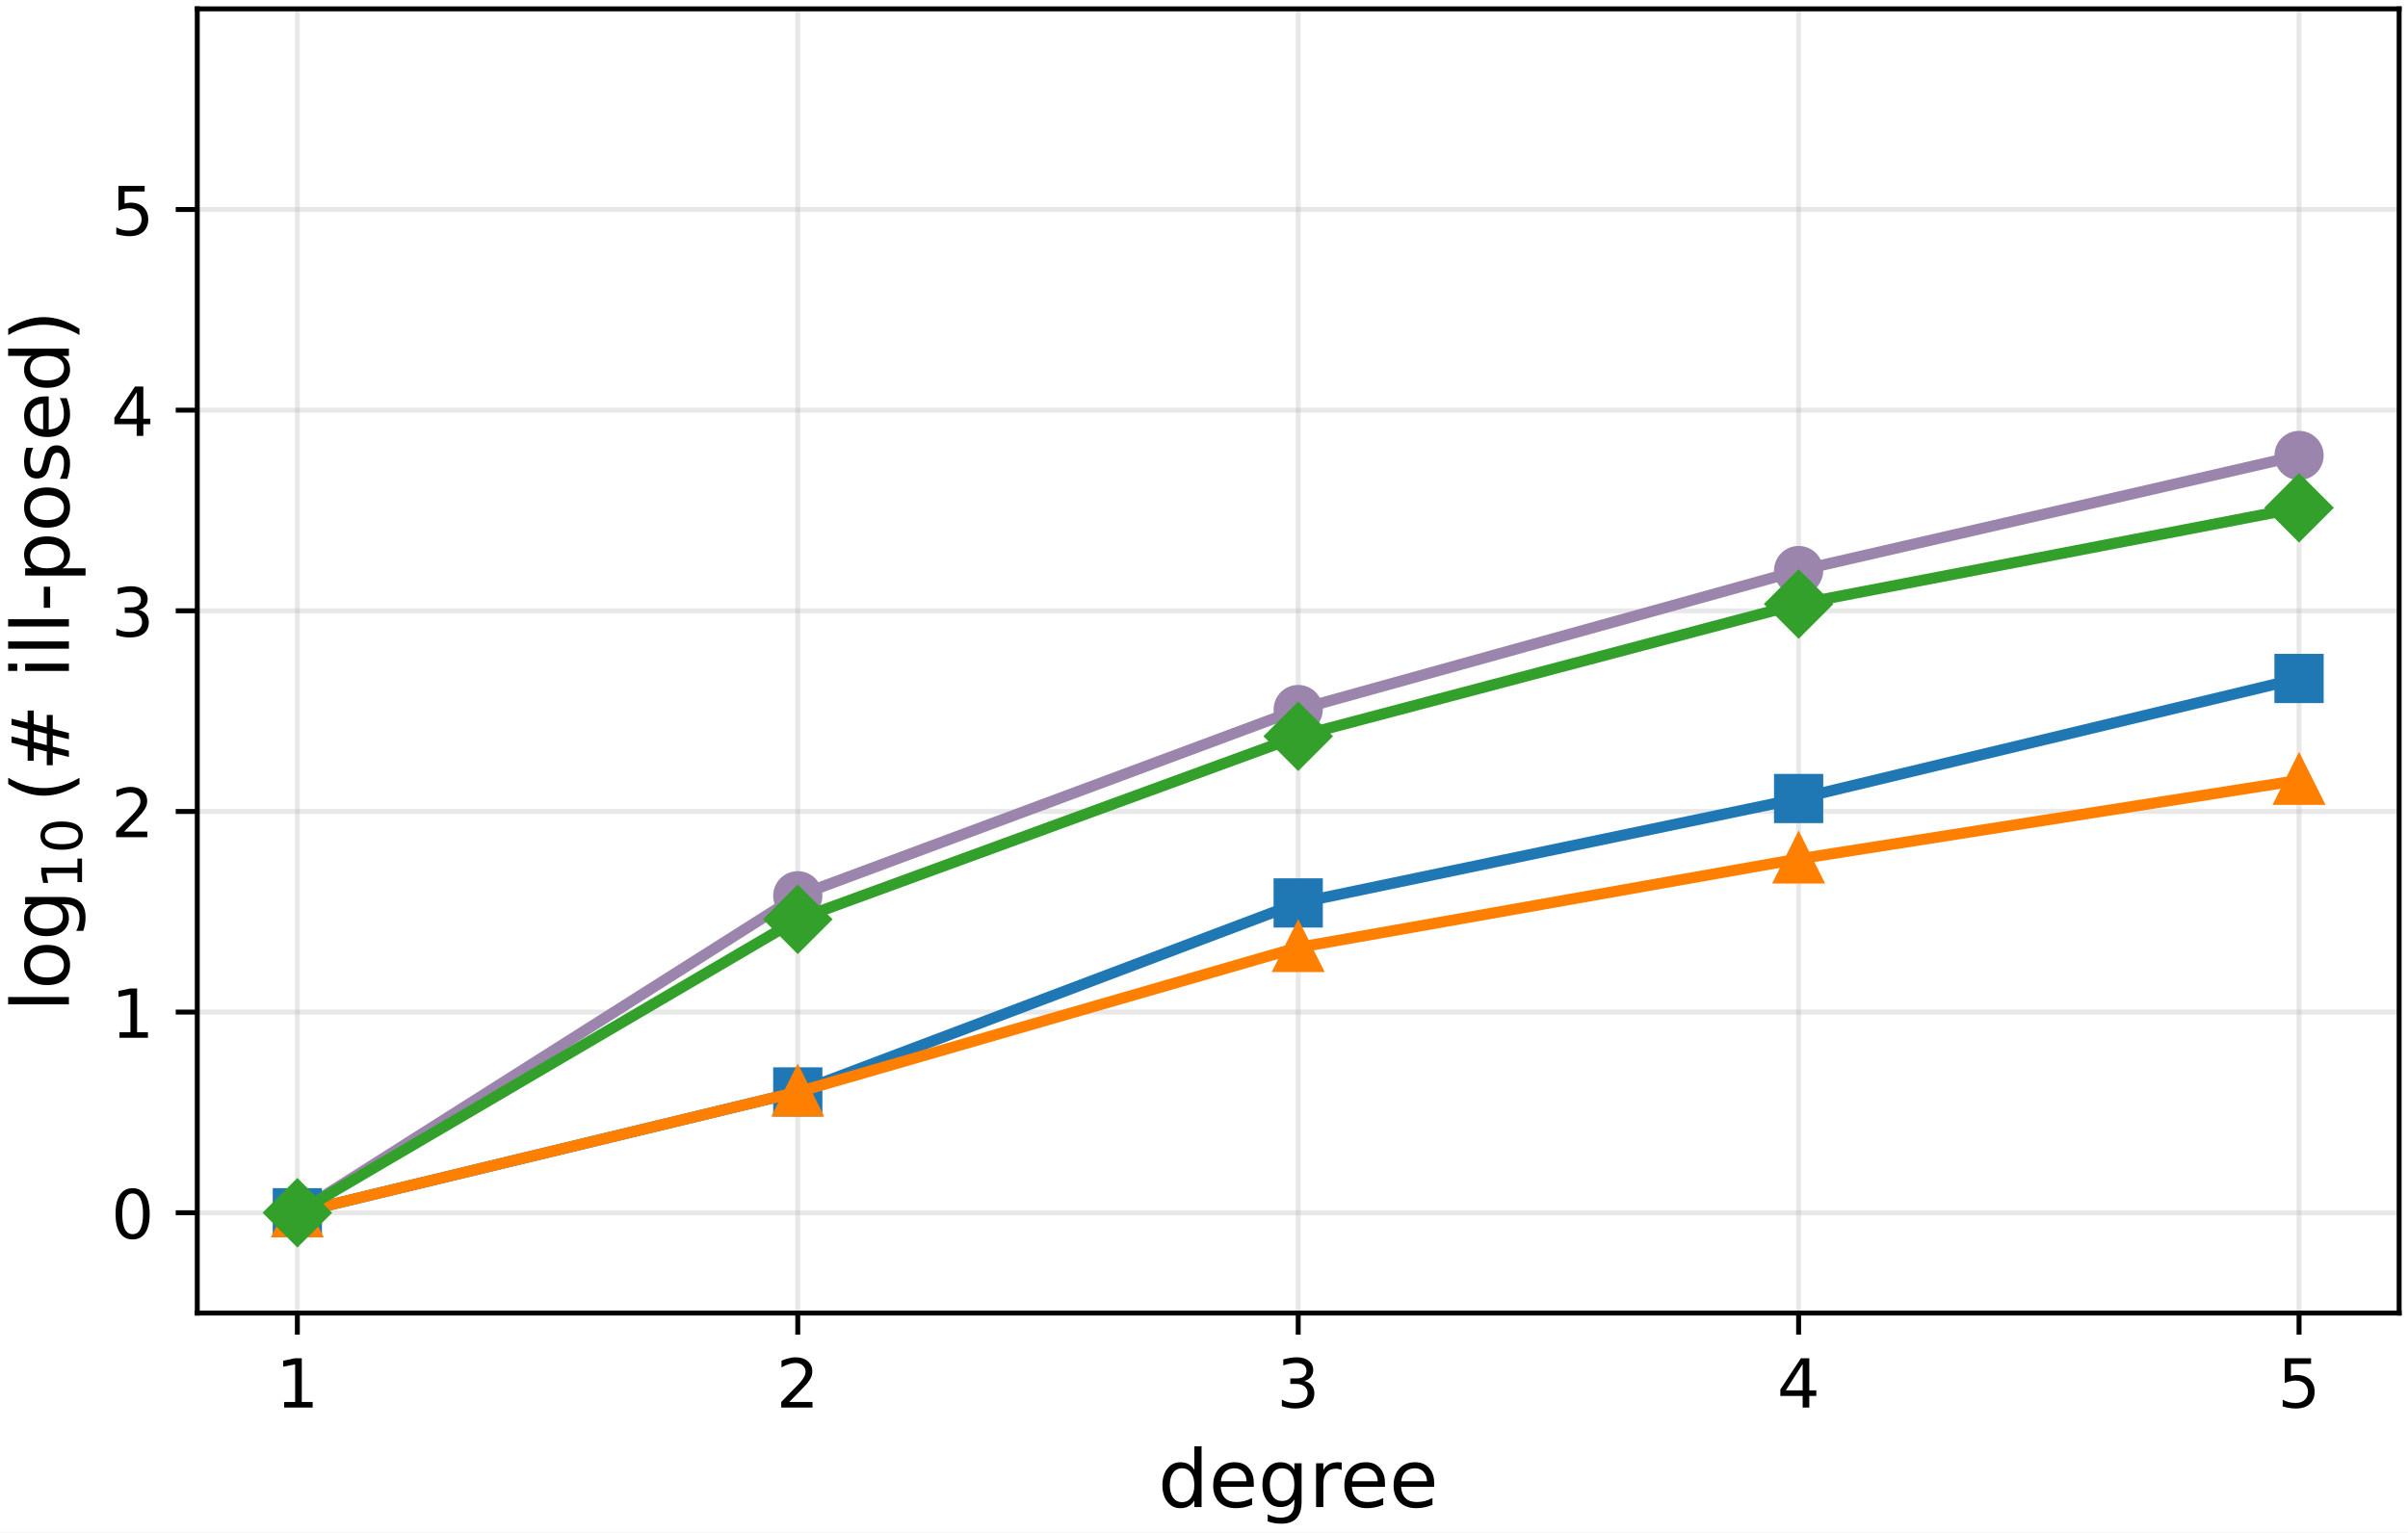
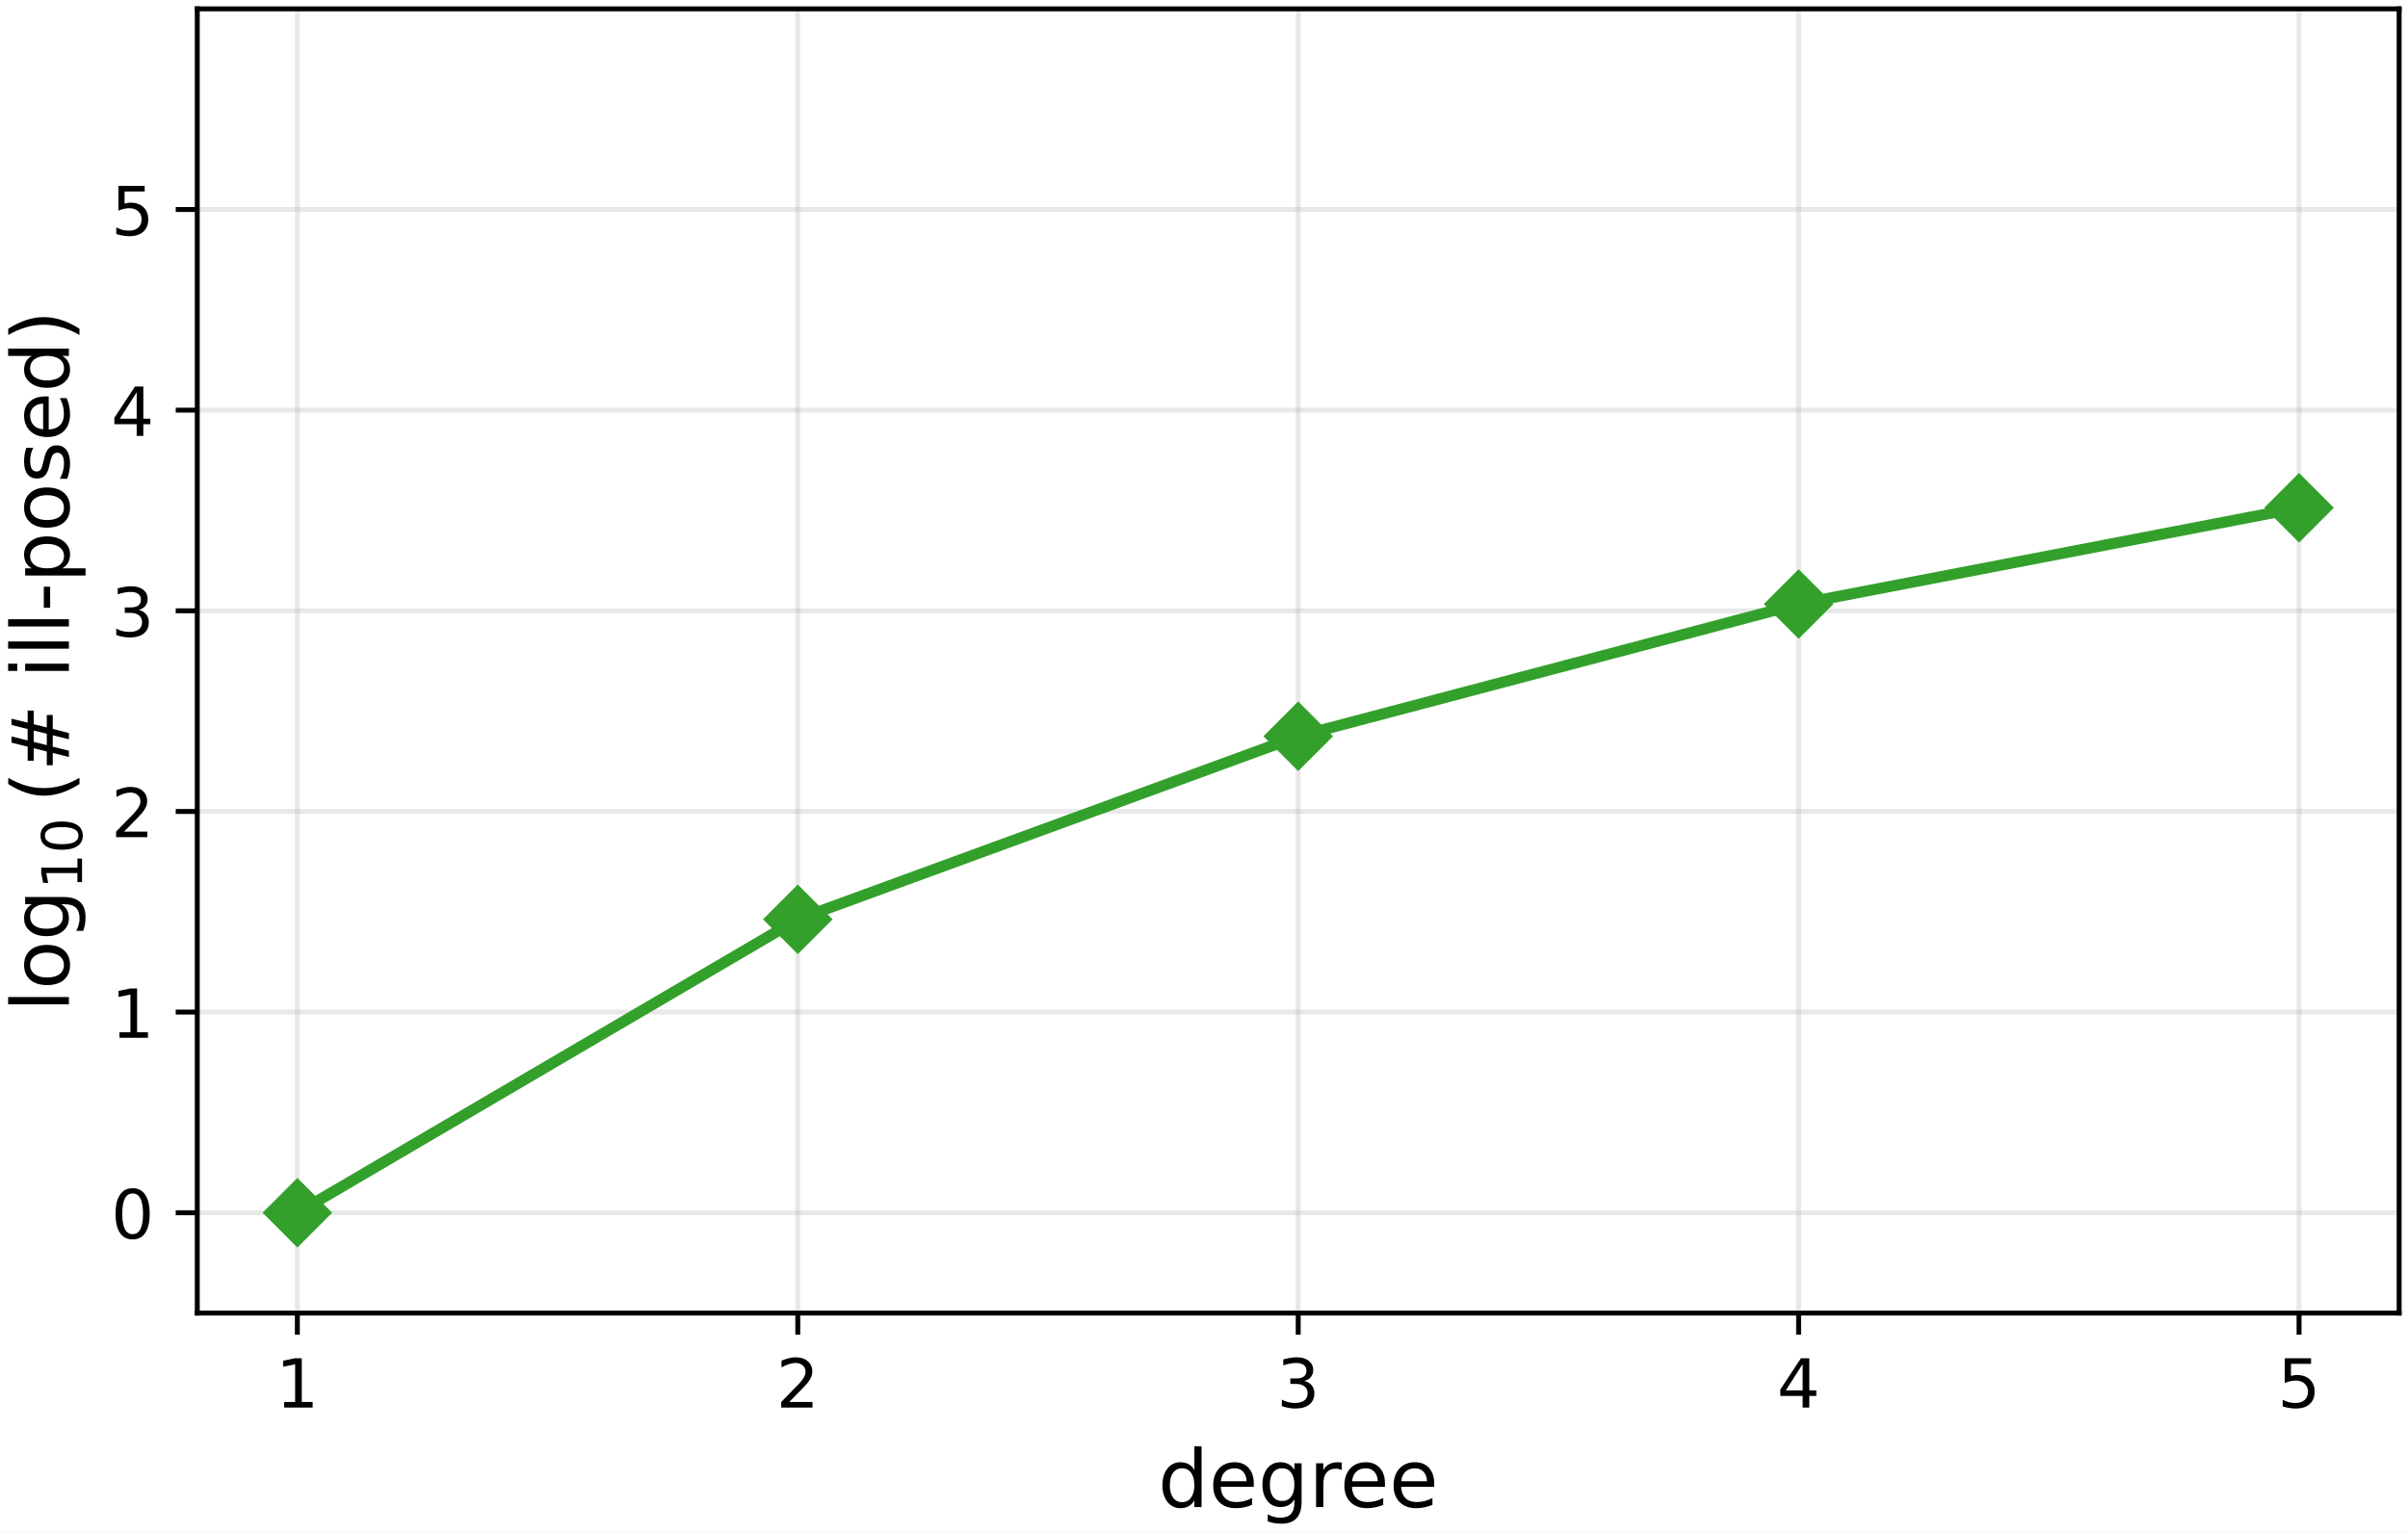
<svg xmlns="http://www.w3.org/2000/svg" xmlns:xlink="http://www.w3.org/1999/xlink" width="391.214pt" height="249.052pt" viewBox="0 0 391.214 249.052" version="1.1">
  <defs>
    <style type="text/css">*{stroke-linejoin: round; stroke-linecap: butt}</style>
  </defs>
  <g id="figure_1">
    <g id="patch_1">
      <path d="M 0 249.052  L 391.214 249.052  L 391.214 0  L 0 0  z " style="fill: #ffffff" />
    </g>
    <g id="axes_1">
      <g id="patch_2">
        <path d="M 32.049 213.384  L 389.774 213.384  L 389.774 1.44  L 32.049 1.44  z " style="fill: #ffffff" />
      </g>
      <g id="matplotlib.axis_1">
        <g id="xtick_1">
          <g id="line2d_1">
-             <path d="M 48.309 213.384  L 48.309 1.44  " clip-path="url(#pb744c569c2)" style="fill: none; stroke: #b0b0b0; stroke-opacity: 0.3; stroke-width: 0.8; stroke-linecap: square" />
+             <path d="M 48.309 213.384  L 48.309 1.44  " clip-path="url(#p0312b8fde0)" style="fill: none; stroke: #b0b0b0; stroke-opacity: 0.3; stroke-width: 0.8; stroke-linecap: square" />
          </g>
          <g id="line2d_2">
            <defs>
-               <path id="m1d709e69e8" d="M 0 0  L 0 3.5  " style="stroke: #000000; stroke-width: 0.8" />
+               <path id="m1ca4eeed25" d="M 0 0  L 0 3.5  " style="stroke: #000000; stroke-width: 0.8" />
            </defs>
            <g>
-               <use xlink:href="#m1d709e69e8" x="48.309" y="213.384" style="stroke: #000000; stroke-width: 0.8" />
+               <use xlink:href="#m1ca4eeed25" x="48.309" y="213.384" style="stroke: #000000; stroke-width: 0.8" />
            </g>
          </g>
          <g id="text_1">
            <text style="font-size: 11px; font-family: 'DejaVu Sans', 'Bitstream Vera Sans', 'Computer Modern Sans Serif', 'Lucida Grande', 'Verdana', 'Geneva', 'Lucid', 'Arial', 'Helvetica', 'Avant Garde', sans-serif; text-anchor: middle" x="48.309" y="228.743" transform="rotate(-0 48.30897 228.7427)">1</text>
          </g>
        </g>
        <g id="xtick_2">
          <g id="line2d_3">
-             <path d="M 129.61 213.384  L 129.61 1.44  " clip-path="url(#pb744c569c2)" style="fill: none; stroke: #b0b0b0; stroke-opacity: 0.3; stroke-width: 0.8; stroke-linecap: square" />
+             <path d="M 129.61 213.384  L 129.61 1.44  " clip-path="url(#p0312b8fde0)" style="fill: none; stroke: #b0b0b0; stroke-opacity: 0.3; stroke-width: 0.8; stroke-linecap: square" />
          </g>
          <g id="line2d_4">
            <g>
-               <use xlink:href="#m1d709e69e8" x="129.61" y="213.384" style="stroke: #000000; stroke-width: 0.8" />
+               <use xlink:href="#m1ca4eeed25" x="129.61" y="213.384" style="stroke: #000000; stroke-width: 0.8" />
            </g>
          </g>
          <g id="text_2">
            <text style="font-size: 11px; font-family: 'DejaVu Sans', 'Bitstream Vera Sans', 'Computer Modern Sans Serif', 'Lucida Grande', 'Verdana', 'Geneva', 'Lucid', 'Arial', 'Helvetica', 'Avant Garde', sans-serif; text-anchor: middle" x="129.61" y="228.743" transform="rotate(-0 129.61 228.7427)">2</text>
          </g>
        </g>
        <g id="xtick_3">
          <g id="line2d_5">
-             <path d="M 210.911 213.384  L 210.911 1.44  " clip-path="url(#pb744c569c2)" style="fill: none; stroke: #b0b0b0; stroke-opacity: 0.3; stroke-width: 0.8; stroke-linecap: square" />
+             <path d="M 210.911 213.384  L 210.911 1.44  " clip-path="url(#p0312b8fde0)" style="fill: none; stroke: #b0b0b0; stroke-opacity: 0.3; stroke-width: 0.8; stroke-linecap: square" />
          </g>
          <g id="line2d_6">
            <g>
-               <use xlink:href="#m1d709e69e8" x="210.911" y="213.384" style="stroke: #000000; stroke-width: 0.8" />
+               <use xlink:href="#m1ca4eeed25" x="210.911" y="213.384" style="stroke: #000000; stroke-width: 0.8" />
            </g>
          </g>
          <g id="text_3">
            <text style="font-size: 11px; font-family: 'DejaVu Sans', 'Bitstream Vera Sans', 'Computer Modern Sans Serif', 'Lucida Grande', 'Verdana', 'Geneva', 'Lucid', 'Arial', 'Helvetica', 'Avant Garde', sans-serif; text-anchor: middle" x="210.911" y="228.743" transform="rotate(-0 210.9111 228.7427)">3</text>
          </g>
        </g>
        <g id="xtick_4">
          <g id="line2d_7">
-             <path d="M 292.212 213.384  L 292.212 1.44  " clip-path="url(#pb744c569c2)" style="fill: none; stroke: #b0b0b0; stroke-opacity: 0.3; stroke-width: 0.8; stroke-linecap: square" />
+             <path d="M 292.212 213.384  L 292.212 1.44  " clip-path="url(#p0312b8fde0)" style="fill: none; stroke: #b0b0b0; stroke-opacity: 0.3; stroke-width: 0.8; stroke-linecap: square" />
          </g>
          <g id="line2d_8">
            <g>
-               <use xlink:href="#m1d709e69e8" x="292.212" y="213.384" style="stroke: #000000; stroke-width: 0.8" />
+               <use xlink:href="#m1ca4eeed25" x="292.212" y="213.384" style="stroke: #000000; stroke-width: 0.8" />
            </g>
          </g>
          <g id="text_4">
            <text style="font-size: 11px; font-family: 'DejaVu Sans', 'Bitstream Vera Sans', 'Computer Modern Sans Serif', 'Lucida Grande', 'Verdana', 'Geneva', 'Lucid', 'Arial', 'Helvetica', 'Avant Garde', sans-serif; text-anchor: middle" x="292.212" y="228.743" transform="rotate(-0 292.2122 228.7427)">4</text>
          </g>
        </g>
        <g id="xtick_5">
          <g id="line2d_9">
-             <path d="M 373.513 213.384  L 373.513 1.44  " clip-path="url(#pb744c569c2)" style="fill: none; stroke: #b0b0b0; stroke-opacity: 0.3; stroke-width: 0.8; stroke-linecap: square" />
+             <path d="M 373.513 213.384  L 373.513 1.44  " clip-path="url(#p0312b8fde0)" style="fill: none; stroke: #b0b0b0; stroke-opacity: 0.3; stroke-width: 0.8; stroke-linecap: square" />
          </g>
          <g id="line2d_10">
            <g>
-               <use xlink:href="#m1d709e69e8" x="373.513" y="213.384" style="stroke: #000000; stroke-width: 0.8" />
+               <use xlink:href="#m1ca4eeed25" x="373.513" y="213.384" style="stroke: #000000; stroke-width: 0.8" />
            </g>
          </g>
          <g id="text_5">
            <text style="font-size: 11px; font-family: 'DejaVu Sans', 'Bitstream Vera Sans', 'Computer Modern Sans Serif', 'Lucida Grande', 'Verdana', 'Geneva', 'Lucid', 'Arial', 'Helvetica', 'Avant Garde', sans-serif; text-anchor: middle" x="373.513" y="228.743" transform="rotate(-0 373.5133 228.7427)">5</text>
          </g>
        </g>
        <g id="text_6">
          <text style="font-size: 13px; font-family: 'DejaVu Sans', 'Bitstream Vera Sans', 'Computer Modern Sans Serif', 'Lucida Grande', 'Verdana', 'Geneva', 'Lucid', 'Arial', 'Helvetica', 'Avant Garde', sans-serif; text-anchor: middle" x="210.911" y="244.908" transform="rotate(-0 210.9111 244.9083)">degree</text>
        </g>
      </g>
      <g id="matplotlib.axis_2">
        <g id="ytick_1">
          <g id="line2d_11">
-             <path d="M 32.049 197.081  L 389.774 197.081  " clip-path="url(#pb744c569c2)" style="fill: none; stroke: #b0b0b0; stroke-opacity: 0.3; stroke-width: 0.8; stroke-linecap: square" />
+             <path d="M 32.049 197.081  L 389.774 197.081  " clip-path="url(#p0312b8fde0)" style="fill: none; stroke: #b0b0b0; stroke-opacity: 0.3; stroke-width: 0.8; stroke-linecap: square" />
          </g>
          <g id="line2d_12">
            <defs>
-               <path id="mb580fb9c60" d="M 0 0  L -3.5 0  " style="stroke: #000000; stroke-width: 0.8" />
+               <path id="mf575df9740" d="M 0 0  L -3.5 0  " style="stroke: #000000; stroke-width: 0.8" />
            </defs>
            <g>
-               <use xlink:href="#mb580fb9c60" x="32.049" y="197.081" style="stroke: #000000; stroke-width: 0.8" />
+               <use xlink:href="#mf575df9740" x="32.049" y="197.081" style="stroke: #000000; stroke-width: 0.8" />
            </g>
          </g>
          <g id="text_7">
            <text style="font-size: 11px; font-family: 'DejaVu Sans', 'Bitstream Vera Sans', 'Computer Modern Sans Serif', 'Lucida Grande', 'Verdana', 'Geneva', 'Lucid', 'Arial', 'Helvetica', 'Avant Garde', sans-serif; text-anchor: end" x="25.049" y="201.26" transform="rotate(-0 25.04875 201.2601)">0</text>
          </g>
        </g>
        <g id="ytick_2">
          <g id="line2d_13">
-             <path d="M 32.049 164.474  L 389.774 164.474  " clip-path="url(#pb744c569c2)" style="fill: none; stroke: #b0b0b0; stroke-opacity: 0.3; stroke-width: 0.8; stroke-linecap: square" />
+             <path d="M 32.049 164.474  L 389.774 164.474  " clip-path="url(#p0312b8fde0)" style="fill: none; stroke: #b0b0b0; stroke-opacity: 0.3; stroke-width: 0.8; stroke-linecap: square" />
          </g>
          <g id="line2d_14">
            <g>
-               <use xlink:href="#mb580fb9c60" x="32.049" y="164.474" style="stroke: #000000; stroke-width: 0.8" />
+               <use xlink:href="#mf575df9740" x="32.049" y="164.474" style="stroke: #000000; stroke-width: 0.8" />
            </g>
          </g>
          <g id="text_8">
            <text style="font-size: 11px; font-family: 'DejaVu Sans', 'Bitstream Vera Sans', 'Computer Modern Sans Serif', 'Lucida Grande', 'Verdana', 'Geneva', 'Lucid', 'Arial', 'Helvetica', 'Avant Garde', sans-serif; text-anchor: end" x="25.049" y="168.653" transform="rotate(-0 25.04875 168.6533)">1</text>
          </g>
        </g>
        <g id="ytick_3">
          <g id="line2d_15">
-             <path d="M 32.049 131.867  L 389.774 131.867  " clip-path="url(#pb744c569c2)" style="fill: none; stroke: #b0b0b0; stroke-opacity: 0.3; stroke-width: 0.8; stroke-linecap: square" />
+             <path d="M 32.049 131.867  L 389.774 131.867  " clip-path="url(#p0312b8fde0)" style="fill: none; stroke: #b0b0b0; stroke-opacity: 0.3; stroke-width: 0.8; stroke-linecap: square" />
          </g>
          <g id="line2d_16">
            <g>
-               <use xlink:href="#mb580fb9c60" x="32.049" y="131.867" style="stroke: #000000; stroke-width: 0.8" />
+               <use xlink:href="#mf575df9740" x="32.049" y="131.867" style="stroke: #000000; stroke-width: 0.8" />
            </g>
          </g>
          <g id="text_9">
            <text style="font-size: 11px; font-family: 'DejaVu Sans', 'Bitstream Vera Sans', 'Computer Modern Sans Serif', 'Lucida Grande', 'Verdana', 'Geneva', 'Lucid', 'Arial', 'Helvetica', 'Avant Garde', sans-serif; text-anchor: end" x="25.049" y="136.046" transform="rotate(-0 25.04875 136.0465)">2</text>
          </g>
        </g>
        <g id="ytick_4">
          <g id="line2d_17">
-             <path d="M 32.049 99.26  L 389.774 99.26  " clip-path="url(#pb744c569c2)" style="fill: none; stroke: #b0b0b0; stroke-opacity: 0.3; stroke-width: 0.8; stroke-linecap: square" />
+             <path d="M 32.049 99.26  L 389.774 99.26  " clip-path="url(#p0312b8fde0)" style="fill: none; stroke: #b0b0b0; stroke-opacity: 0.3; stroke-width: 0.8; stroke-linecap: square" />
          </g>
          <g id="line2d_18">
            <g>
-               <use xlink:href="#mb580fb9c60" x="32.049" y="99.26" style="stroke: #000000; stroke-width: 0.8" />
+               <use xlink:href="#mf575df9740" x="32.049" y="99.26" style="stroke: #000000; stroke-width: 0.8" />
            </g>
          </g>
          <g id="text_10">
            <text style="font-size: 11px; font-family: 'DejaVu Sans', 'Bitstream Vera Sans', 'Computer Modern Sans Serif', 'Lucida Grande', 'Verdana', 'Geneva', 'Lucid', 'Arial', 'Helvetica', 'Avant Garde', sans-serif; text-anchor: end" x="25.049" y="103.44" transform="rotate(-0 25.04875 103.4396)">3</text>
          </g>
        </g>
        <g id="ytick_5">
          <g id="line2d_19">
-             <path d="M 32.049 66.654  L 389.774 66.654  " clip-path="url(#pb744c569c2)" style="fill: none; stroke: #b0b0b0; stroke-opacity: 0.3; stroke-width: 0.8; stroke-linecap: square" />
+             <path d="M 32.049 66.654  L 389.774 66.654  " clip-path="url(#p0312b8fde0)" style="fill: none; stroke: #b0b0b0; stroke-opacity: 0.3; stroke-width: 0.8; stroke-linecap: square" />
          </g>
          <g id="line2d_20">
            <g>
-               <use xlink:href="#mb580fb9c60" x="32.049" y="66.654" style="stroke: #000000; stroke-width: 0.8" />
+               <use xlink:href="#mf575df9740" x="32.049" y="66.654" style="stroke: #000000; stroke-width: 0.8" />
            </g>
          </g>
          <g id="text_11">
            <text style="font-size: 11px; font-family: 'DejaVu Sans', 'Bitstream Vera Sans', 'Computer Modern Sans Serif', 'Lucida Grande', 'Verdana', 'Geneva', 'Lucid', 'Arial', 'Helvetica', 'Avant Garde', sans-serif; text-anchor: end" x="25.049" y="70.833" transform="rotate(-0 25.04875 70.8328)">4</text>
          </g>
        </g>
        <g id="ytick_6">
          <g id="line2d_21">
-             <path d="M 32.049 34.047  L 389.774 34.047  " clip-path="url(#pb744c569c2)" style="fill: none; stroke: #b0b0b0; stroke-opacity: 0.3; stroke-width: 0.8; stroke-linecap: square" />
+             <path d="M 32.049 34.047  L 389.774 34.047  " clip-path="url(#p0312b8fde0)" style="fill: none; stroke: #b0b0b0; stroke-opacity: 0.3; stroke-width: 0.8; stroke-linecap: square" />
          </g>
          <g id="line2d_22">
            <g>
-               <use xlink:href="#mb580fb9c60" x="32.049" y="34.047" style="stroke: #000000; stroke-width: 0.8" />
+               <use xlink:href="#mf575df9740" x="32.049" y="34.047" style="stroke: #000000; stroke-width: 0.8" />
            </g>
          </g>
          <g id="text_12">
            <text style="font-size: 11px; font-family: 'DejaVu Sans', 'Bitstream Vera Sans', 'Computer Modern Sans Serif', 'Lucida Grande', 'Verdana', 'Geneva', 'Lucid', 'Arial', 'Helvetica', 'Avant Garde', sans-serif; text-anchor: end" x="25.049" y="38.226" transform="rotate(-0 25.04875 38.22597)">5</text>
          </g>
        </g>
        <g id="text_13">
          <g transform="translate(11.32 164.4172) rotate(-90)">
            <text>
              <tspan x="0" y="-0.125" style="font-size: 13px; font-family: 'DejaVu Sans'">l</tspan>
              <tspan x="3.612" y="-0.125" style="font-size: 13px; font-family: 'DejaVu Sans'">o</tspan>
              <tspan x="11.565" y="-0.125" style="font-size: 13px; font-family: 'DejaVu Sans'">g</tspan>
              <tspan x="33.987" y="-0.125" style="font-size: 13px; font-family: 'DejaVu Sans'">(</tspan>
              <tspan x="39.059" y="-0.125" style="font-size: 13px; font-family: 'DejaVu Sans'">#</tspan>
              <tspan x="54.173" y="-0.125" style="font-size: 13px; font-family: 'DejaVu Sans'">i</tspan>
              <tspan x="57.785" y="-0.125" style="font-size: 13px; font-family: 'DejaVu Sans'">l</tspan>
              <tspan x="61.396" y="-0.125" style="font-size: 13px; font-family: 'DejaVu Sans'">l</tspan>
              <tspan x="65.008" y="-0.125" style="font-size: 13px; font-family: 'DejaVu Sans'">-</tspan>
              <tspan x="69.699" y="-0.125" style="font-size: 13px; font-family: 'DejaVu Sans'">p</tspan>
              <tspan x="77.951" y="-0.125" style="font-size: 13px; font-family: 'DejaVu Sans'">o</tspan>
              <tspan x="85.905" y="-0.125" style="font-size: 13px; font-family: 'DejaVu Sans'">s</tspan>
              <tspan x="92.678" y="-0.125" style="font-size: 13px; font-family: 'DejaVu Sans'">e</tspan>
              <tspan x="100.676" y="-0.125" style="font-size: 13px; font-family: 'DejaVu Sans'">d</tspan>
              <tspan x="108.928" y="-0.125" style="font-size: 13px; font-family: 'DejaVu Sans'">)</tspan>
              <tspan x="19.942" y="2.008" style="font-size: 9.1px; font-family: 'DejaVu Sans'">1</tspan>
              <tspan x="25.731" y="2.008" style="font-size: 9.1px; font-family: 'DejaVu Sans'">0</tspan>
            </text>
          </g>
        </g>
      </g>
      <g id="line2d_23">
-         <path d="M 48.309 197.081  L 129.61 145.569  L 210.911 115.308  L 292.212 92.72  L 373.513 74.018  " clip-path="url(#pb744c569c2)" style="fill: none; stroke: #9b85ad; stroke-width: 1.8; stroke-linecap: square" />
+         <path d="M 48.309 197.081  L 129.61 149.397  L 210.911 119.648  L 292.212 98.158  L 373.513 82.517  " clip-path="url(#p0312b8fde0)" style="fill: none; stroke: #33a02c; stroke-width: 1.8; stroke-linecap: square" />
        <defs>
-           <path id="mfbb5e522db" d="M 0 3.5  C 0.928 3.5 1.819 3.131 2.475 2.475  C 3.131 1.819 3.5 0.928 3.5 0  C 3.5 -0.928 3.131 -1.819 2.475 -2.475  C 1.819 -3.131 0.928 -3.5 0 -3.5  C -0.928 -3.5 -1.819 -3.131 -2.475 -2.475  C -3.131 -1.819 -3.5 -0.928 -3.5 0  C -3.5 0.928 -3.131 1.819 -2.475 2.475  C -1.819 3.131 -0.928 3.5 0 3.5  z " style="stroke: #9b85ad" />
+           <path id="m3ba0a608f9" d="M -0 4.95  L 4.95 0  L 0 -4.95  L -4.95 -0  z " style="stroke: #33a02c; stroke-linejoin: miter" />
        </defs>
-         <g clip-path="url(#pb744c569c2)">
-           <use xlink:href="#mfbb5e522db" x="48.309" y="197.081" style="fill: #9b85ad; stroke: #9b85ad" />
-           <use xlink:href="#mfbb5e522db" x="129.61" y="145.569" style="fill: #9b85ad; stroke: #9b85ad" />
-           <use xlink:href="#mfbb5e522db" x="210.911" y="115.308" style="fill: #9b85ad; stroke: #9b85ad" />
-           <use xlink:href="#mfbb5e522db" x="292.212" y="92.72" style="fill: #9b85ad; stroke: #9b85ad" />
-           <use xlink:href="#mfbb5e522db" x="373.513" y="74.018" style="fill: #9b85ad; stroke: #9b85ad" />
-         </g>
-       </g>
-       <g id="line2d_24">
-         <path d="M 48.309 197.081  L 129.61 177.45  L 210.911 146.734  L 292.212 129.766  L 373.513 110.257  " clip-path="url(#pb744c569c2)" style="fill: none; stroke: #1f78b4; stroke-width: 1.8; stroke-linecap: square" />
-         <defs>
-           <path id="mc57a085501" d="M -3.5 3.5  L 3.5 3.5  L 3.5 -3.5  L -3.5 -3.5  z " style="stroke: #1f78b4; stroke-linejoin: miter" />
-         </defs>
-         <g clip-path="url(#pb744c569c2)">
-           <use xlink:href="#mc57a085501" x="48.309" y="197.081" style="fill: #1f78b4; stroke: #1f78b4; stroke-linejoin: miter" />
-           <use xlink:href="#mc57a085501" x="129.61" y="177.45" style="fill: #1f78b4; stroke: #1f78b4; stroke-linejoin: miter" />
-           <use xlink:href="#mc57a085501" x="210.911" y="146.734" style="fill: #1f78b4; stroke: #1f78b4; stroke-linejoin: miter" />
-           <use xlink:href="#mc57a085501" x="292.212" y="129.766" style="fill: #1f78b4; stroke: #1f78b4; stroke-linejoin: miter" />
-           <use xlink:href="#mc57a085501" x="373.513" y="110.257" style="fill: #1f78b4; stroke: #1f78b4; stroke-linejoin: miter" />
-         </g>
-       </g>
-       <g id="line2d_25">
-         <path d="M 48.309 197.081  L 129.61 177.45  L 210.911 153.968  L 292.212 139.581  L 373.513 126.802  " clip-path="url(#pb744c569c2)" style="fill: none; stroke: #ff7f00; stroke-width: 1.8; stroke-linecap: square" />
-         <defs>
-           <path id="m04355ace52" d="M 0 -3.5  L -3.5 3.5  L 3.5 3.5  z " style="stroke: #ff7f00; stroke-linejoin: miter" />
-         </defs>
-         <g clip-path="url(#pb744c569c2)">
-           <use xlink:href="#m04355ace52" x="48.309" y="197.081" style="fill: #ff7f00; stroke: #ff7f00; stroke-linejoin: miter" />
-           <use xlink:href="#m04355ace52" x="129.61" y="177.45" style="fill: #ff7f00; stroke: #ff7f00; stroke-linejoin: miter" />
-           <use xlink:href="#m04355ace52" x="210.911" y="153.968" style="fill: #ff7f00; stroke: #ff7f00; stroke-linejoin: miter" />
-           <use xlink:href="#m04355ace52" x="292.212" y="139.581" style="fill: #ff7f00; stroke: #ff7f00; stroke-linejoin: miter" />
-           <use xlink:href="#m04355ace52" x="373.513" y="126.802" style="fill: #ff7f00; stroke: #ff7f00; stroke-linejoin: miter" />
-         </g>
-       </g>
-       <g id="line2d_26">
-         <path d="M 48.309 197.081  L 129.61 149.397  L 210.911 119.648  L 292.212 98.158  L 373.513 82.517  " clip-path="url(#pb744c569c2)" style="fill: none; stroke: #33a02c; stroke-width: 1.8; stroke-linecap: square" />
-         <defs>
-           <path id="m144df4a370" d="M -0 4.95  L 4.95 0  L 0 -4.95  L -4.95 -0  z " style="stroke: #33a02c; stroke-linejoin: miter" />
-         </defs>
-         <g clip-path="url(#pb744c569c2)">
-           <use xlink:href="#m144df4a370" x="48.309" y="197.081" style="fill: #33a02c; stroke: #33a02c; stroke-linejoin: miter" />
-           <use xlink:href="#m144df4a370" x="129.61" y="149.397" style="fill: #33a02c; stroke: #33a02c; stroke-linejoin: miter" />
-           <use xlink:href="#m144df4a370" x="210.911" y="119.648" style="fill: #33a02c; stroke: #33a02c; stroke-linejoin: miter" />
-           <use xlink:href="#m144df4a370" x="292.212" y="98.158" style="fill: #33a02c; stroke: #33a02c; stroke-linejoin: miter" />
-           <use xlink:href="#m144df4a370" x="373.513" y="82.517" style="fill: #33a02c; stroke: #33a02c; stroke-linejoin: miter" />
+         <g clip-path="url(#p0312b8fde0)">
+           <use xlink:href="#m3ba0a608f9" x="48.309" y="197.081" style="fill: #33a02c; stroke: #33a02c; stroke-linejoin: miter" />
+           <use xlink:href="#m3ba0a608f9" x="129.61" y="149.397" style="fill: #33a02c; stroke: #33a02c; stroke-linejoin: miter" />
+           <use xlink:href="#m3ba0a608f9" x="210.911" y="119.648" style="fill: #33a02c; stroke: #33a02c; stroke-linejoin: miter" />
+           <use xlink:href="#m3ba0a608f9" x="292.212" y="98.158" style="fill: #33a02c; stroke: #33a02c; stroke-linejoin: miter" />
+           <use xlink:href="#m3ba0a608f9" x="373.513" y="82.517" style="fill: #33a02c; stroke: #33a02c; stroke-linejoin: miter" />
        </g>
      </g>
      <g id="patch_3">
        <path d="M 32.049 213.384  L 32.049 1.44  " style="fill: none; stroke: #000000; stroke-width: 0.8; stroke-linejoin: miter; stroke-linecap: square" />
      </g>
      <g id="patch_4">
        <path d="M 389.774 213.384  L 389.774 1.44  " style="fill: none; stroke: #000000; stroke-width: 0.8; stroke-linejoin: miter; stroke-linecap: square" />
      </g>
      <g id="patch_5">
        <path d="M 32.049 213.384  L 389.774 213.384  " style="fill: none; stroke: #000000; stroke-width: 0.8; stroke-linejoin: miter; stroke-linecap: square" />
      </g>
      <g id="patch_6">
        <path d="M 32.049 1.44  L 389.774 1.44  " style="fill: none; stroke: #000000; stroke-width: 0.8; stroke-linejoin: miter; stroke-linecap: square" />
      </g>
    </g>
  </g>
  <defs>
-     <clipPath id="pb744c569c2">
+     <clipPath id="p0312b8fde0">
      <rect x="32.049" y="1.44" width="357.725" height="211.944" />
    </clipPath>
  </defs>
</svg>
